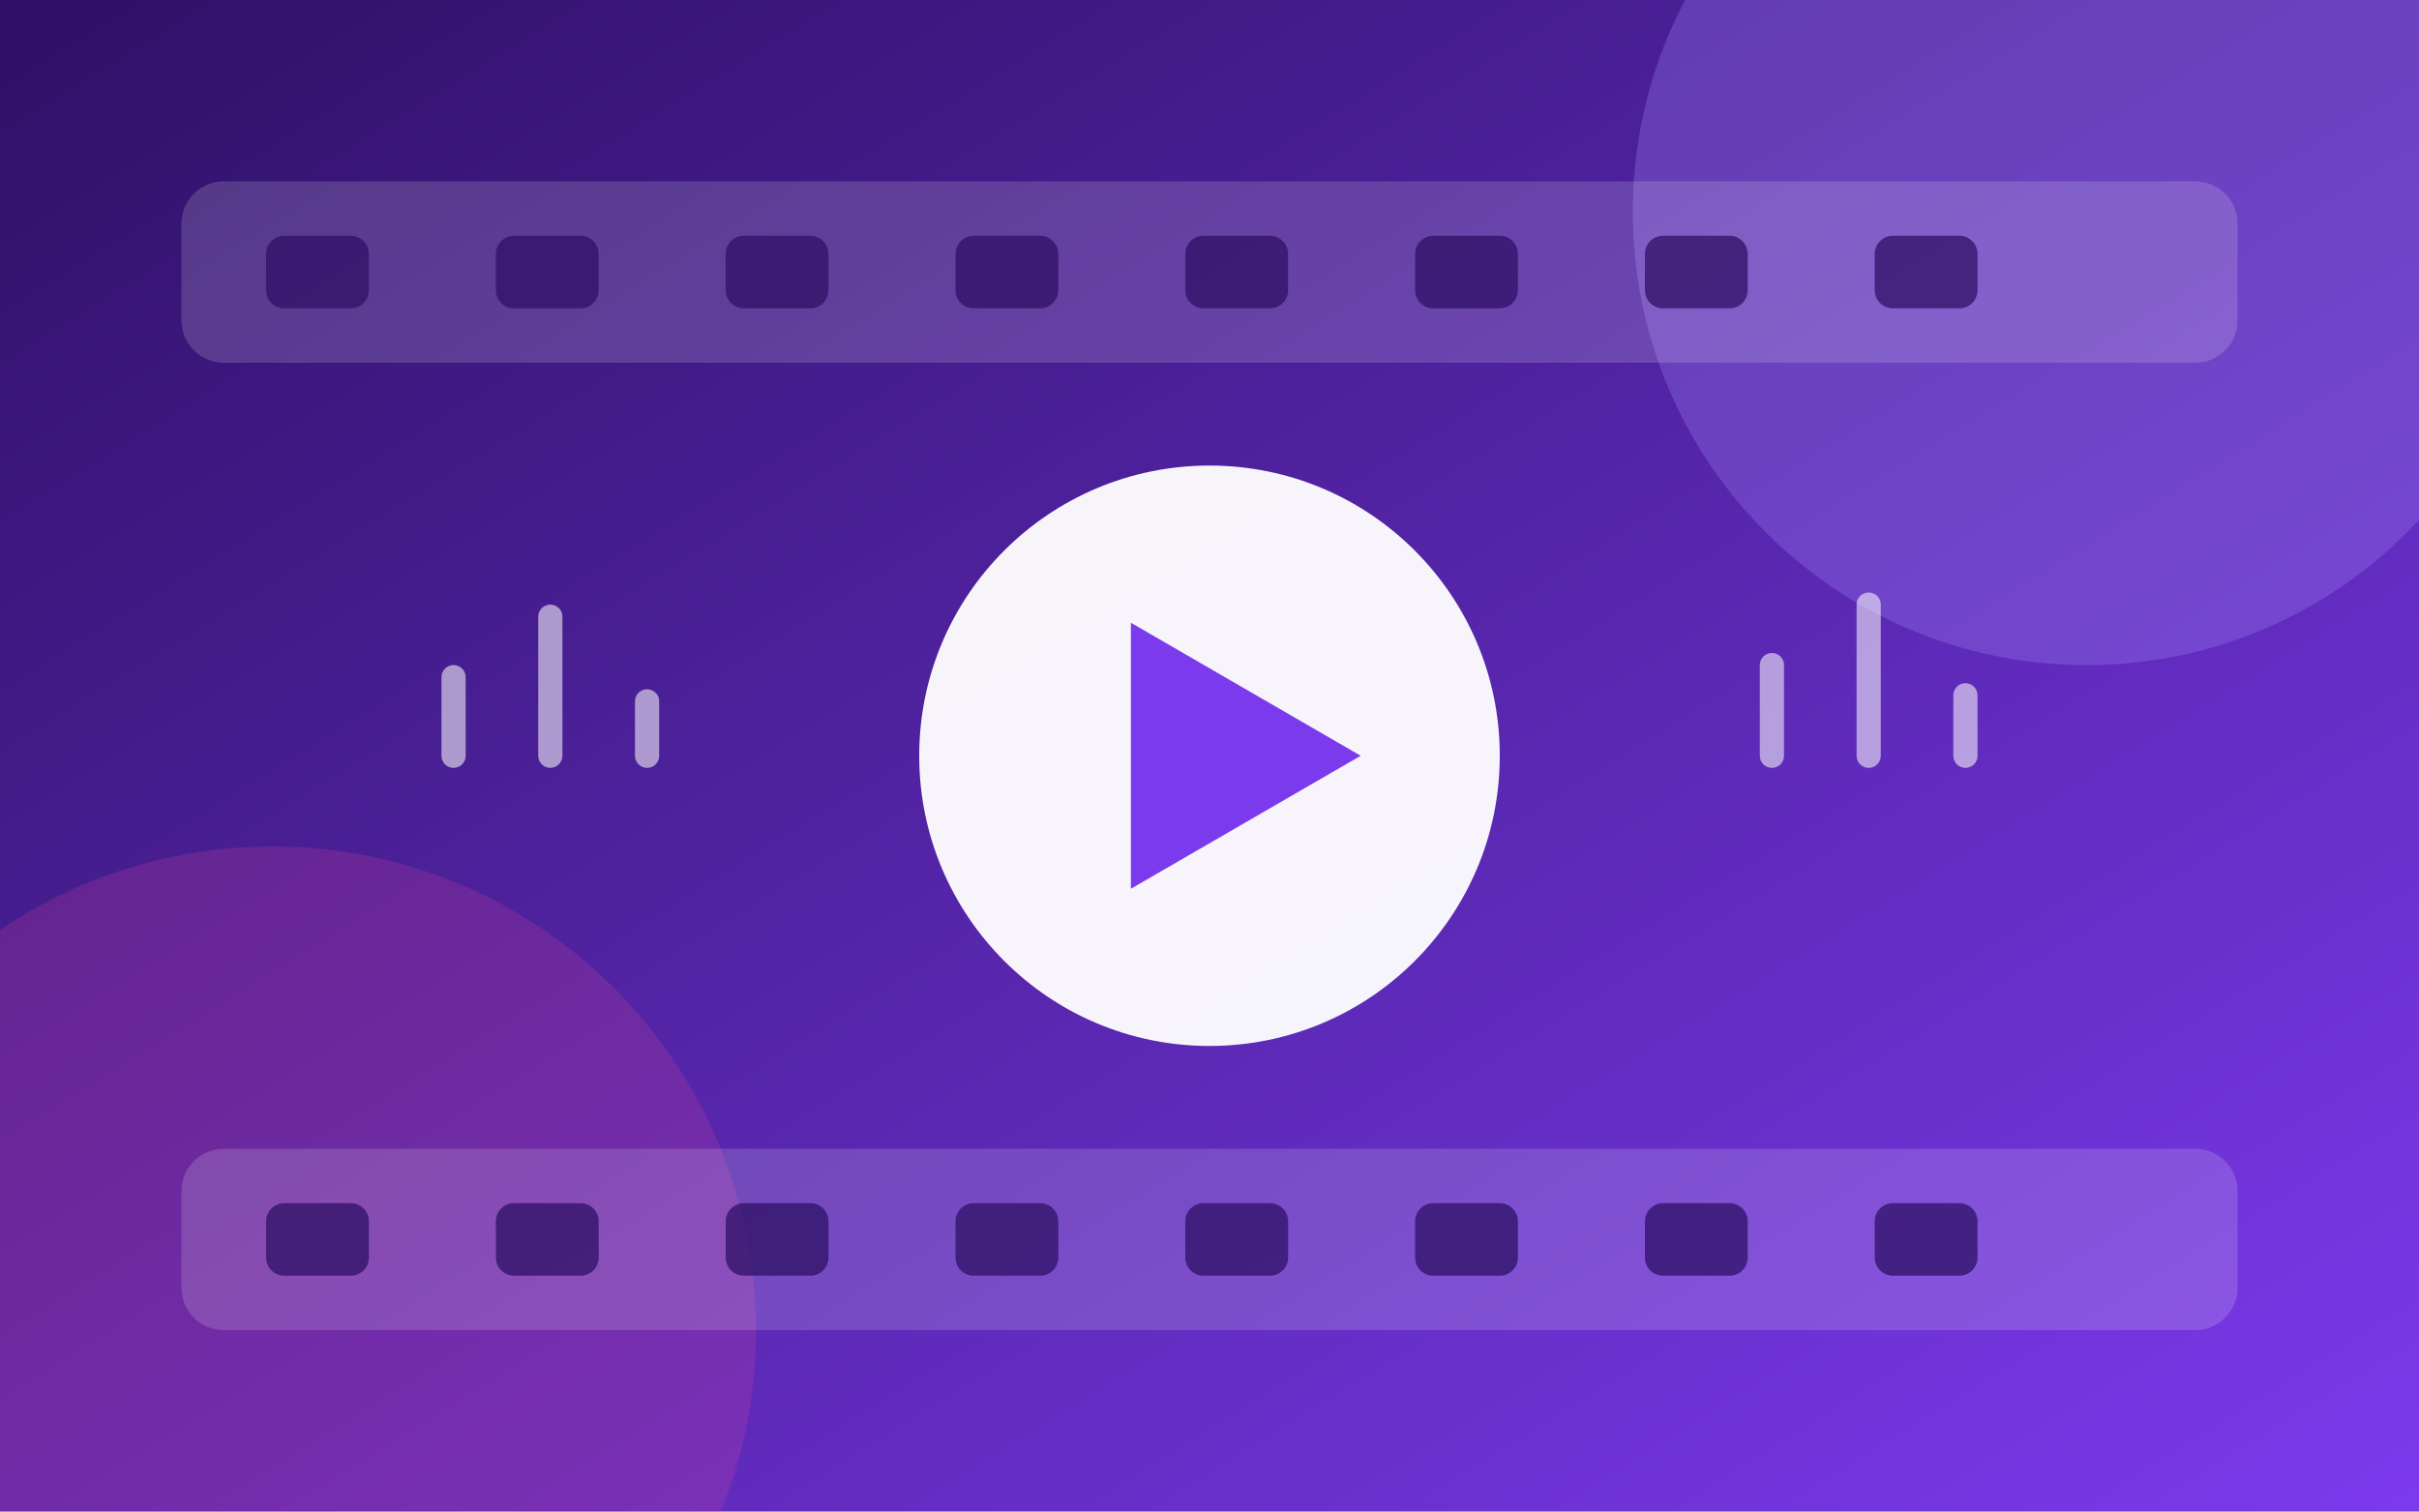
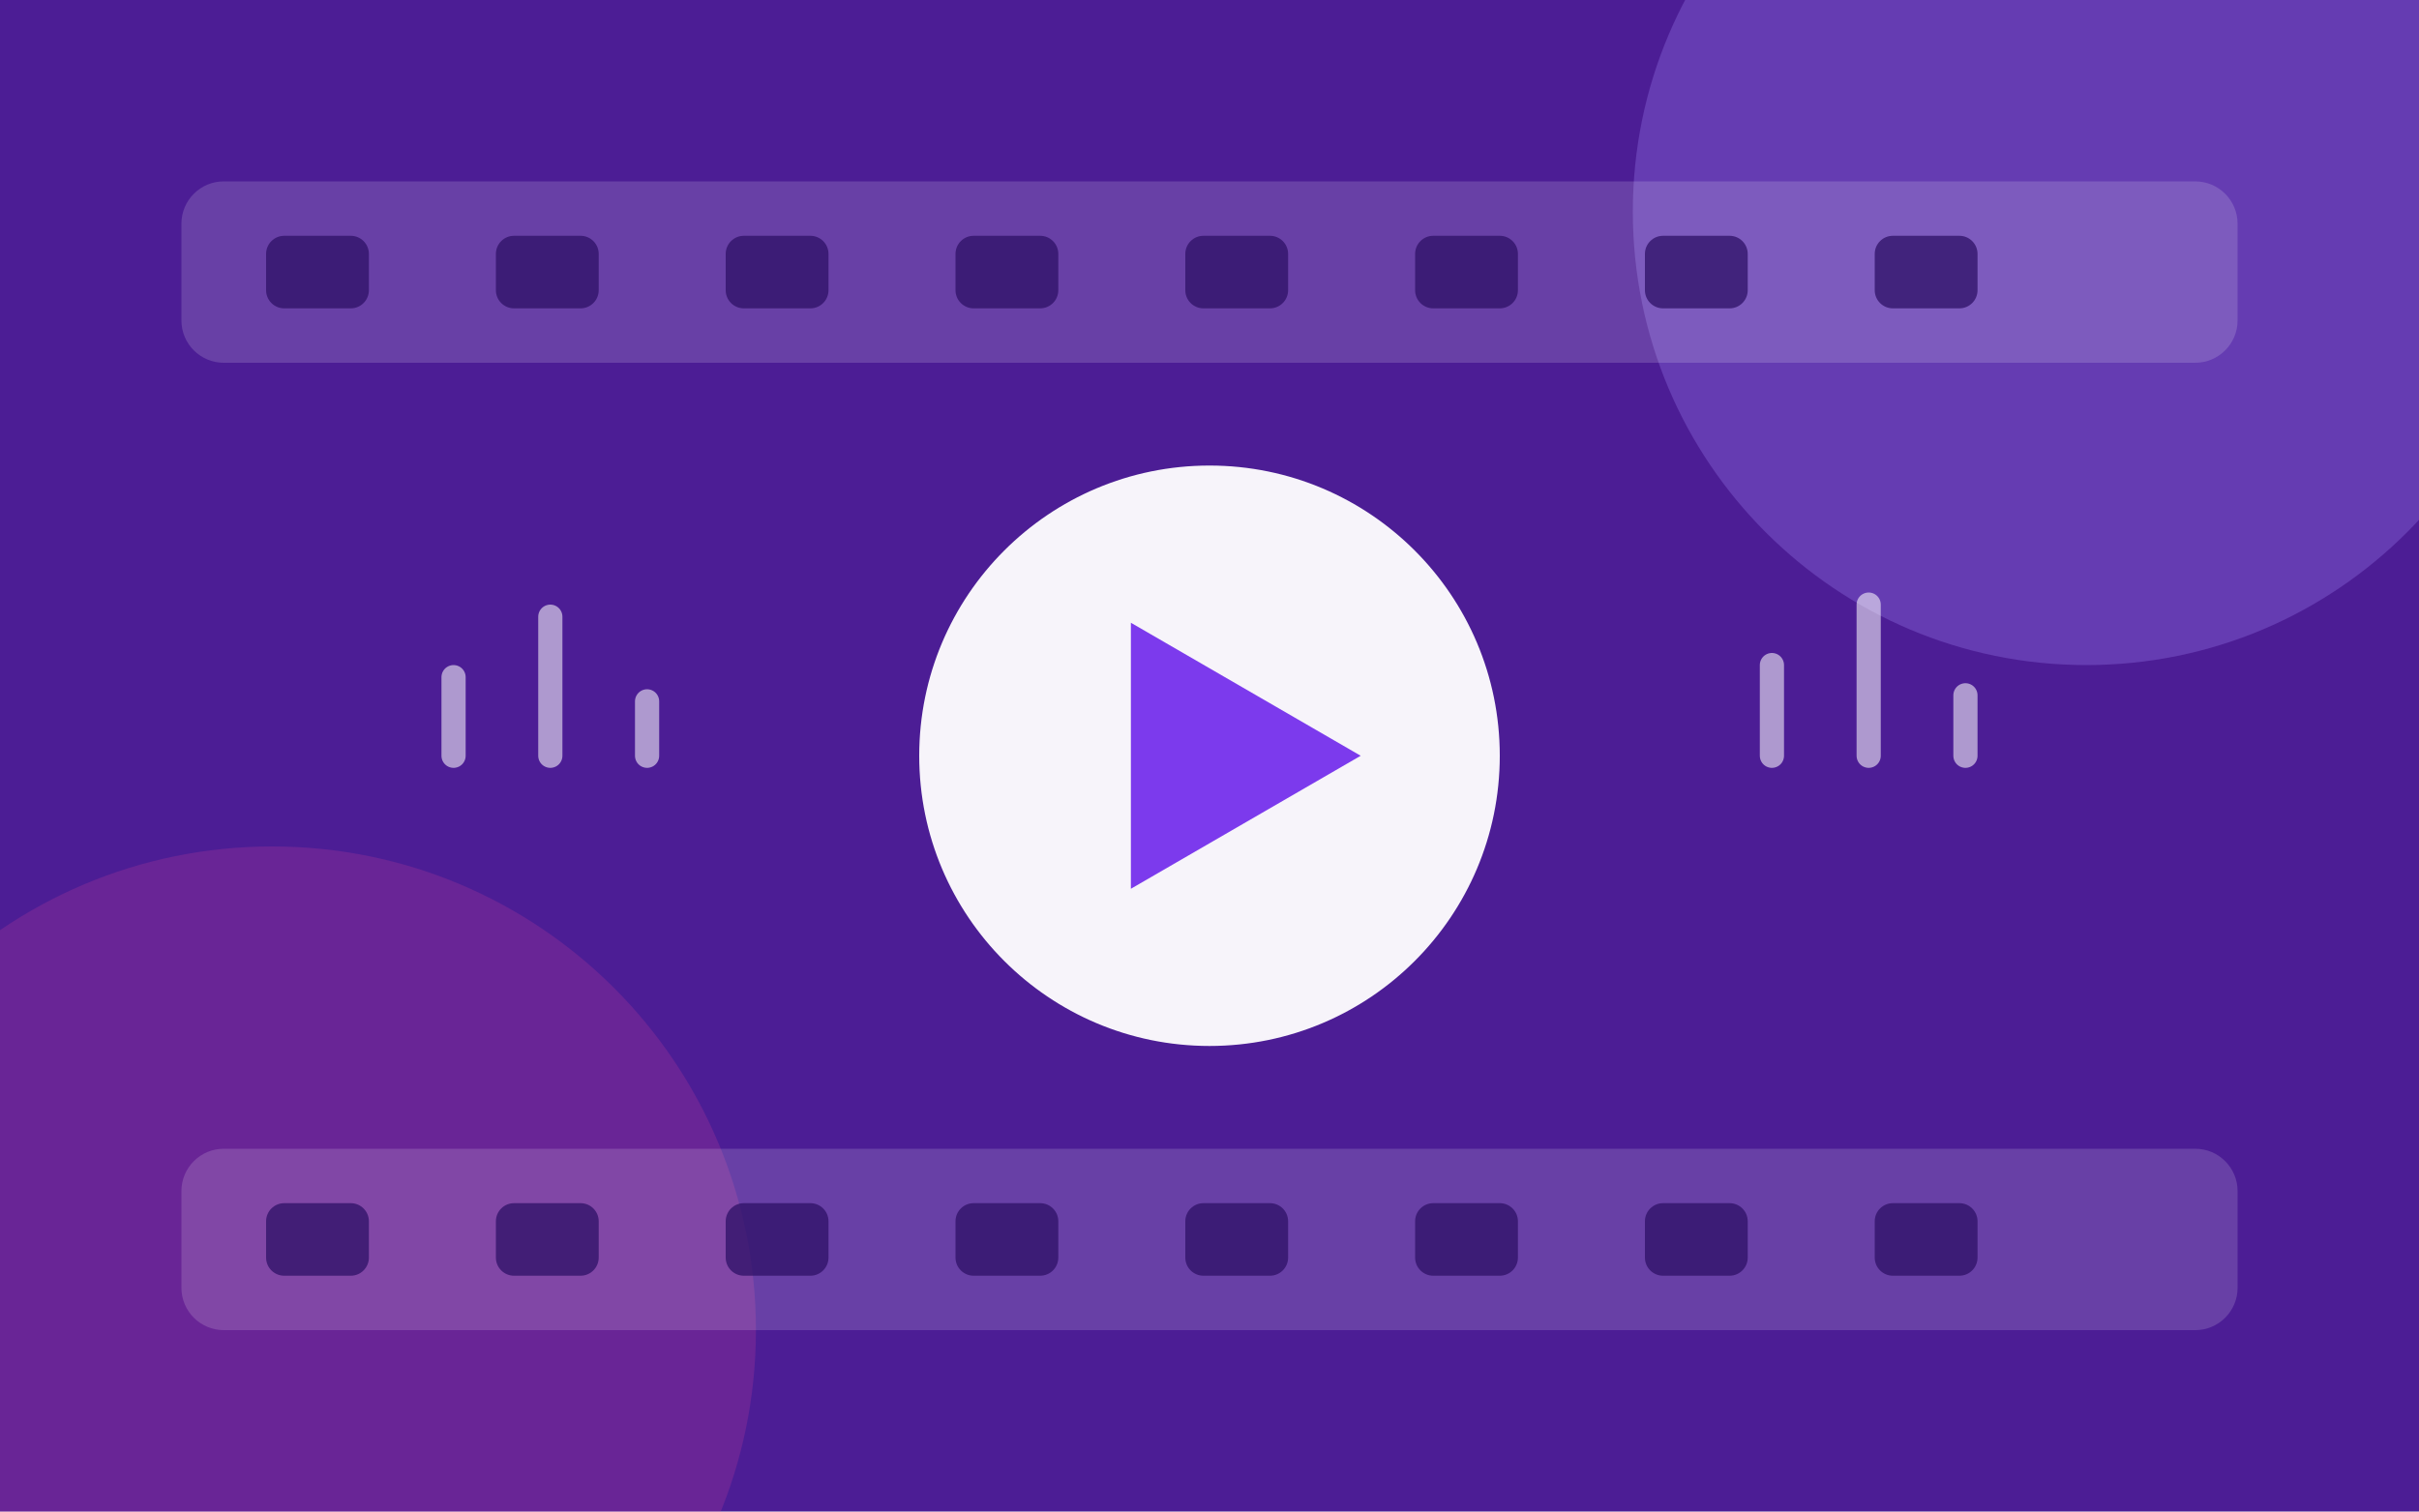
<svg xmlns="http://www.w3.org/2000/svg" viewBox="0 0 800 500" width="800" height="500" role="img" aria-label="Video Editing and Motion Design">
-   <defs>
-     <linearGradient id="bgVideo" x1="0" y1="0" x2="1" y2="1">
-       <stop offset="0" stop-color="#2e1065" />
-       <stop offset="1" stop-color="#7c3aed" />
-     </linearGradient>
-   </defs>
-   <rect width="800" height="500" fill="url(#bgVideo)" />
+   <rect width="800" height="500" fill="#4c1d95" />
  <circle cx="690" cy="70" r="150" fill="#a78bfa" opacity="0.28" />
  <circle cx="90" cy="440" r="160" fill="#ec4899" opacity="0.18" />
  <g fill="#ffffff" opacity="0.16">
    <rect x="60" y="60" width="680" height="60" rx="14" />
    <rect x="60" y="380" width="680" height="60" rx="14" />
  </g>
  <g fill="#2e1065" opacity="0.75">
    <rect x="88" y="78" width="34" height="24" rx="6" />
    <rect x="164" y="78" width="34" height="24" rx="6" />
    <rect x="240" y="78" width="34" height="24" rx="6" />
    <rect x="316" y="78" width="34" height="24" rx="6" />
    <rect x="392" y="78" width="34" height="24" rx="6" />
    <rect x="468" y="78" width="34" height="24" rx="6" />
    <rect x="544" y="78" width="34" height="24" rx="6" />
    <rect x="620" y="78" width="34" height="24" rx="6" />
    <rect x="88" y="398" width="34" height="24" rx="6" />
    <rect x="164" y="398" width="34" height="24" rx="6" />
    <rect x="240" y="398" width="34" height="24" rx="6" />
    <rect x="316" y="398" width="34" height="24" rx="6" />
    <rect x="392" y="398" width="34" height="24" rx="6" />
    <rect x="468" y="398" width="34" height="24" rx="6" />
    <rect x="544" y="398" width="34" height="24" rx="6" />
    <rect x="620" y="398" width="34" height="24" rx="6" />
  </g>
  <circle cx="400" cy="250" r="96" fill="#ffffff" opacity="0.95" />
  <path d="M374 206l76 44-76 44z" fill="#7c3aed" />
  <g stroke="#ffffff" stroke-width="8" stroke-linecap="round" opacity="0.55">
    <path d="M150 250v-26M182 250v-46M214 250v-18M586 250v-30M618 250v-50M650 250v-20" />
  </g>
</svg>
